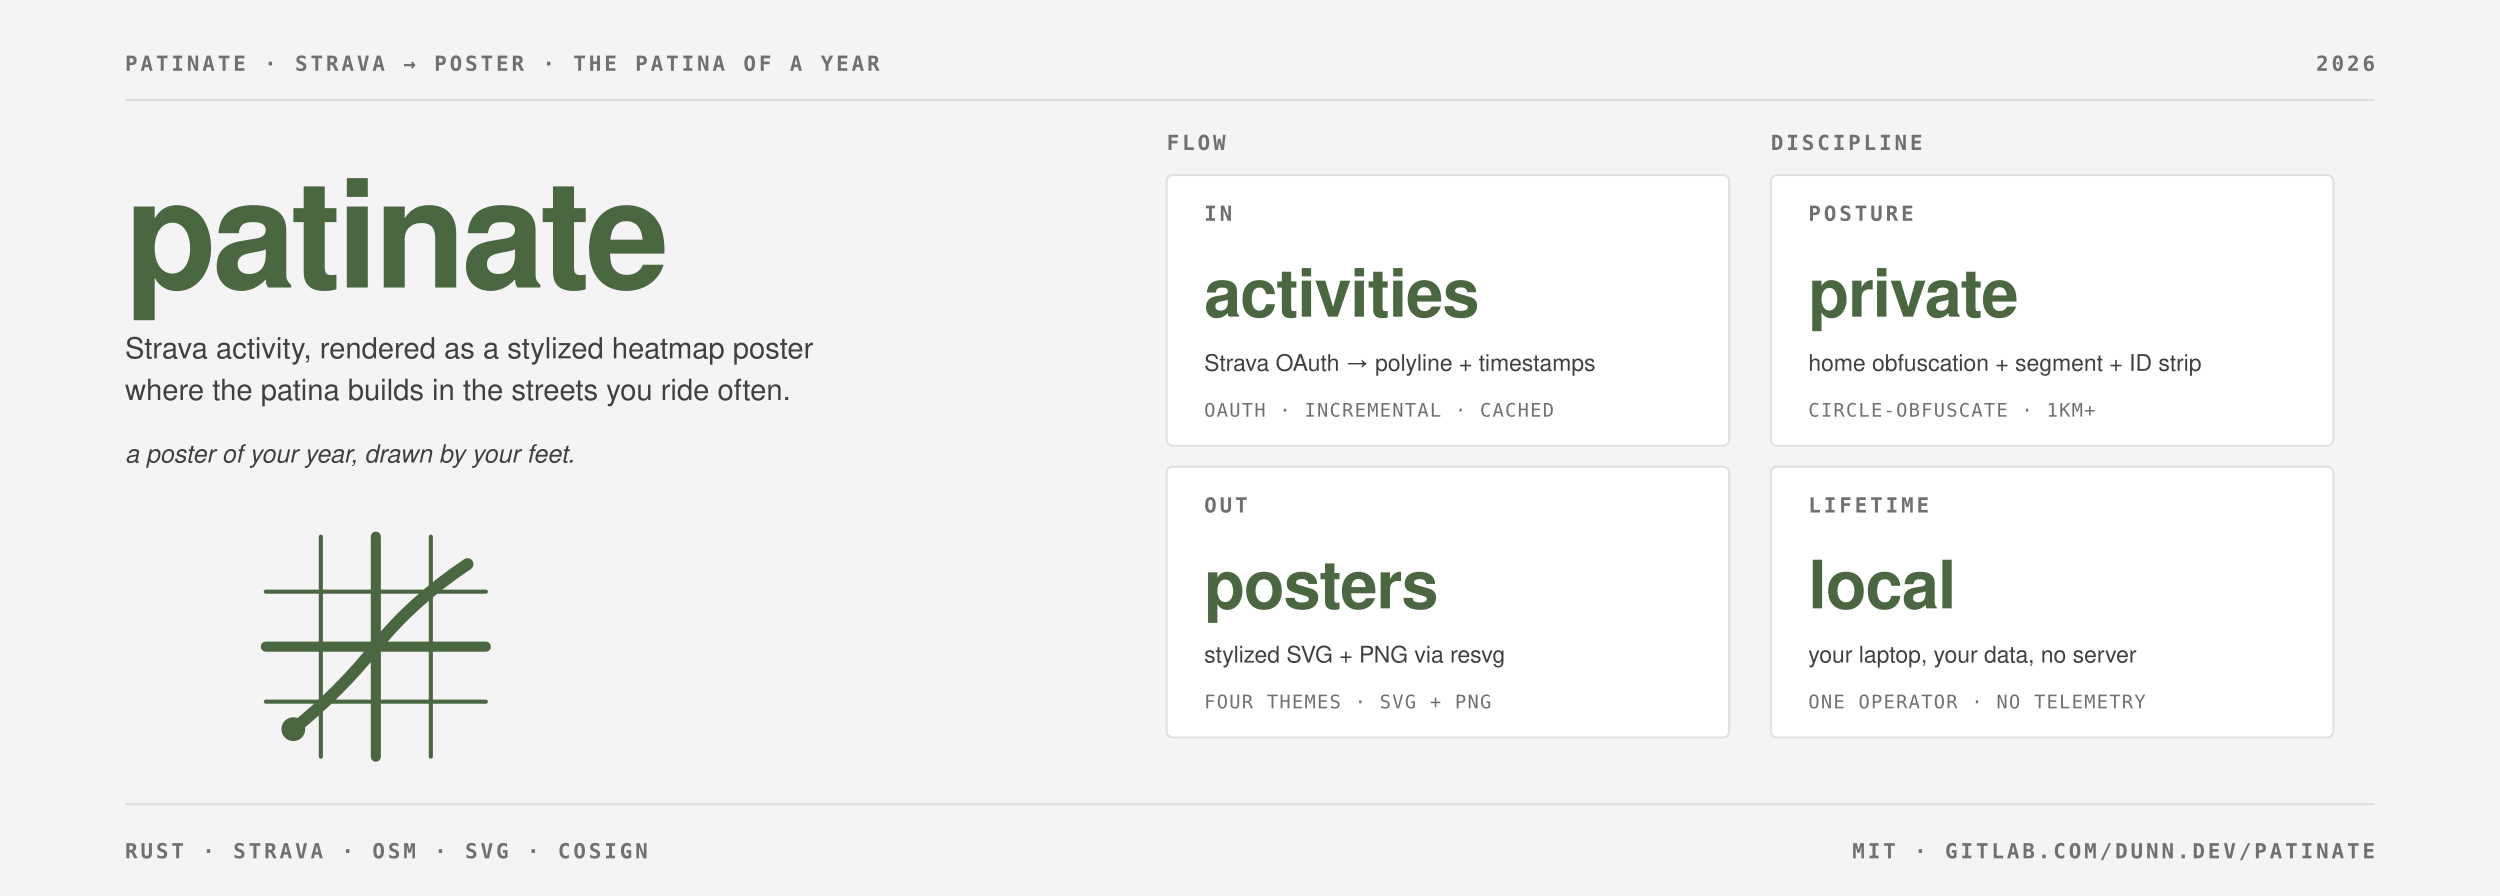
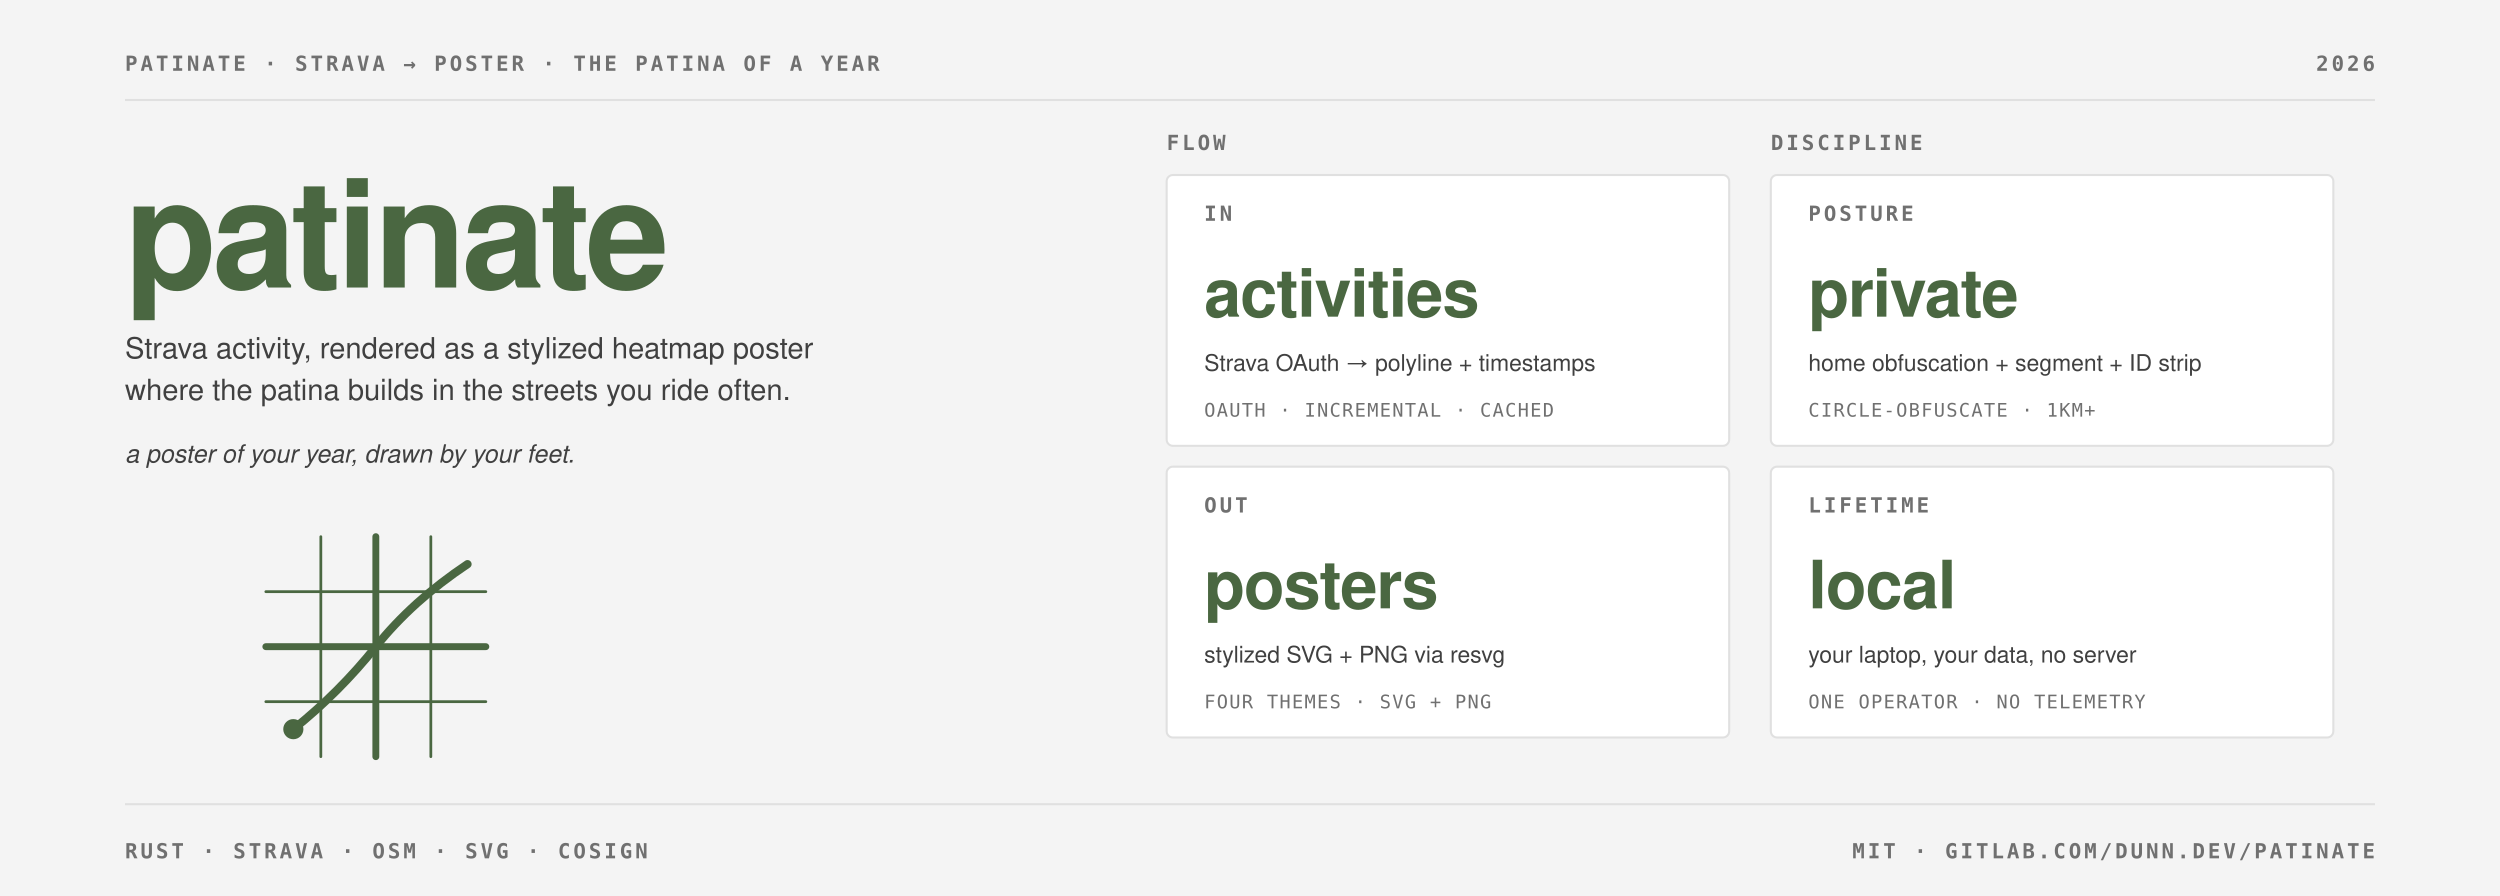
<svg xmlns="http://www.w3.org/2000/svg" viewBox="0 0 1200 430" width="1200" height="430" font-family="IBM Plex Sans, Helvetica, Arial, sans-serif" role="img" aria-label="patinate hero: stylized heatmap posters from Strava activity. Patina builds where you ride often.">
  <rect x="0" y="0" width="1200" height="430" fill="#f4f4f4" />
  <g font-family="IBM Plex Sans, Helvetica, Arial, sans-serif">
    <text x="60" y="34" font-size="10" font-weight="600" font-family="IBM Plex Mono, Menlo, monospace" fill="#707070" letter-spacing="1.4">PATINATE · STRAVA → POSTER · THE PATINA OF A YEAR</text>
    <text x="1140" y="34" text-anchor="end" font-size="10" font-weight="600" font-family="IBM Plex Mono, Menlo, monospace" fill="#707070" letter-spacing="1.4">2026</text>
    <line x1="60" y1="48" x2="1140" y2="48" stroke="#e0e0e0" stroke-width="1" />
    <text x="60" y="138" font-size="72" font-weight="700" fill="#4a6741" letter-spacing="-2">patinate</text>
    <text x="60" y="172" font-size="14" fill="#404040">Strava activity, rendered as a stylized heatmap poster</text>
    <text x="60" y="192" font-size="14" fill="#404040">where the patina builds in the streets you ride often.</text>
    <text x="60" y="222" font-size="12" font-style="italic" fill="#404040">a poster of your year, drawn by your feet.</text>
    <g transform="translate(110 240) scale(2.2)" stroke="#4a6741" fill="none" stroke-linecap="round">
-       <line x1="8" y1="20" x2="56" y2="20" stroke-width="0.9" />
-       <line x1="8" y1="44" x2="56" y2="44" stroke-width="0.9" />
-       <line x1="20" y1="8" x2="20" y2="56" stroke-width="0.9" />
-       <line x1="44" y1="8" x2="44" y2="56" stroke-width="0.9" />
-       <line x1="8" y1="32" x2="56" y2="32" stroke-width="2.2" />
-       <line x1="32" y1="8" x2="32" y2="56" stroke-width="2.2" />
-       <path d="M 14 50 Q 24 42, 32 32 T 52 14" stroke-width="2.6" />
-       <circle cx="14" cy="50" r="2.6" fill="#4a6741" stroke="none" />
+       <line x1="8" y1="20" x2="56" y2="20" stroke-width="0.6" />
+       <line x1="8" y1="44" x2="56" y2="44" stroke-width="0.6" />
+       <line x1="20" y1="8" x2="20" y2="56" stroke-width="0.6" />
+       <line x1="44" y1="8" x2="44" y2="56" stroke-width="0.6" />
+       <line x1="8" y1="32" x2="56" y2="32" stroke-width="1.5" />
+       <line x1="32" y1="8" x2="32" y2="56" stroke-width="1.5" />
+       <path d="M 14 50 Q 24 42, 32 32 T 52 14" stroke-width="1.8" />
+       <circle cx="14" cy="50" r="2.2" fill="#4a6741" stroke="none" />
    </g>
    <text x="560" y="72" font-size="10" font-weight="700" font-family="IBM Plex Mono, Menlo, monospace" fill="#707070" letter-spacing="1.4">FLOW</text>
    <text x="850" y="72" font-size="10" font-weight="700" font-family="IBM Plex Mono, Menlo, monospace" fill="#707070" letter-spacing="1.4">DISCIPLINE</text>
    <rect x="560" y="84" width="270" height="130" rx="3" fill="#ffffff" stroke="#e0e0e0" stroke-width="1" />
    <text x="578" y="106" font-size="10" font-weight="700" font-family="IBM Plex Mono, Menlo, monospace" fill="#707070" letter-spacing="1.4">IN</text>
    <text x="578" y="152" font-size="32" font-weight="700" fill="#4a6741" letter-spacing="-0.5">activities</text>
    <text x="578" y="178" font-size="11" fill="#404040">Strava OAuth → polyline + timestamps</text>
    <text x="578" y="200" font-size="9" font-family="IBM Plex Mono, Menlo, monospace" fill="#707070" letter-spacing="0.6">OAUTH · INCREMENTAL · CACHED</text>
    <rect x="850" y="84" width="270" height="130" rx="3" fill="#ffffff" stroke="#e0e0e0" stroke-width="1" />
    <text x="868" y="106" font-size="10" font-weight="700" font-family="IBM Plex Mono, Menlo, monospace" fill="#707070" letter-spacing="1.4">POSTURE</text>
    <text x="868" y="152" font-size="32" font-weight="700" fill="#4a6741" letter-spacing="-0.5">private</text>
    <text x="868" y="178" font-size="11" fill="#404040">home obfuscation + segment + ID strip</text>
    <text x="868" y="200" font-size="9" font-family="IBM Plex Mono, Menlo, monospace" fill="#707070" letter-spacing="0.6">CIRCLE-OBFUSCATE · 1KM+</text>
    <rect x="560" y="224" width="270" height="130" rx="3" fill="#ffffff" stroke="#e0e0e0" stroke-width="1" />
    <text x="578" y="246" font-size="10" font-weight="700" font-family="IBM Plex Mono, Menlo, monospace" fill="#707070" letter-spacing="1.4">OUT</text>
    <text x="578" y="292" font-size="32" font-weight="700" fill="#4a6741" letter-spacing="-0.5">posters</text>
    <text x="578" y="318" font-size="11" fill="#404040">stylized SVG + PNG via resvg</text>
    <text x="578" y="340" font-size="9" font-family="IBM Plex Mono, Menlo, monospace" fill="#707070" letter-spacing="0.6">FOUR THEMES · SVG + PNG</text>
    <rect x="850" y="224" width="270" height="130" rx="3" fill="#ffffff" stroke="#e0e0e0" stroke-width="1" />
    <text x="868" y="246" font-size="10" font-weight="700" font-family="IBM Plex Mono, Menlo, monospace" fill="#707070" letter-spacing="1.4">LIFETIME</text>
    <text x="868" y="292" font-size="32" font-weight="700" fill="#4a6741" letter-spacing="-0.5">local</text>
    <text x="868" y="318" font-size="11" fill="#404040">your laptop, your data, no server</text>
    <text x="868" y="340" font-size="9" font-family="IBM Plex Mono, Menlo, monospace" fill="#707070" letter-spacing="0.6">ONE OPERATOR · NO TELEMETRY</text>
    <line x1="60" y1="386" x2="1140" y2="386" stroke="#e0e0e0" stroke-width="1" />
    <text x="60" y="412" font-size="10" font-weight="600" font-family="IBM Plex Mono, Menlo, monospace" fill="#707070" letter-spacing="1.4">RUST · STRAVA · OSM · SVG · COSIGN</text>
    <text x="1140" y="412" text-anchor="end" font-size="10" font-weight="600" font-family="IBM Plex Mono, Menlo, monospace" fill="#707070" letter-spacing="1.4">MIT · GITLAB.COM/DUNN.DEV/PATINATE</text>
  </g>
</svg>
